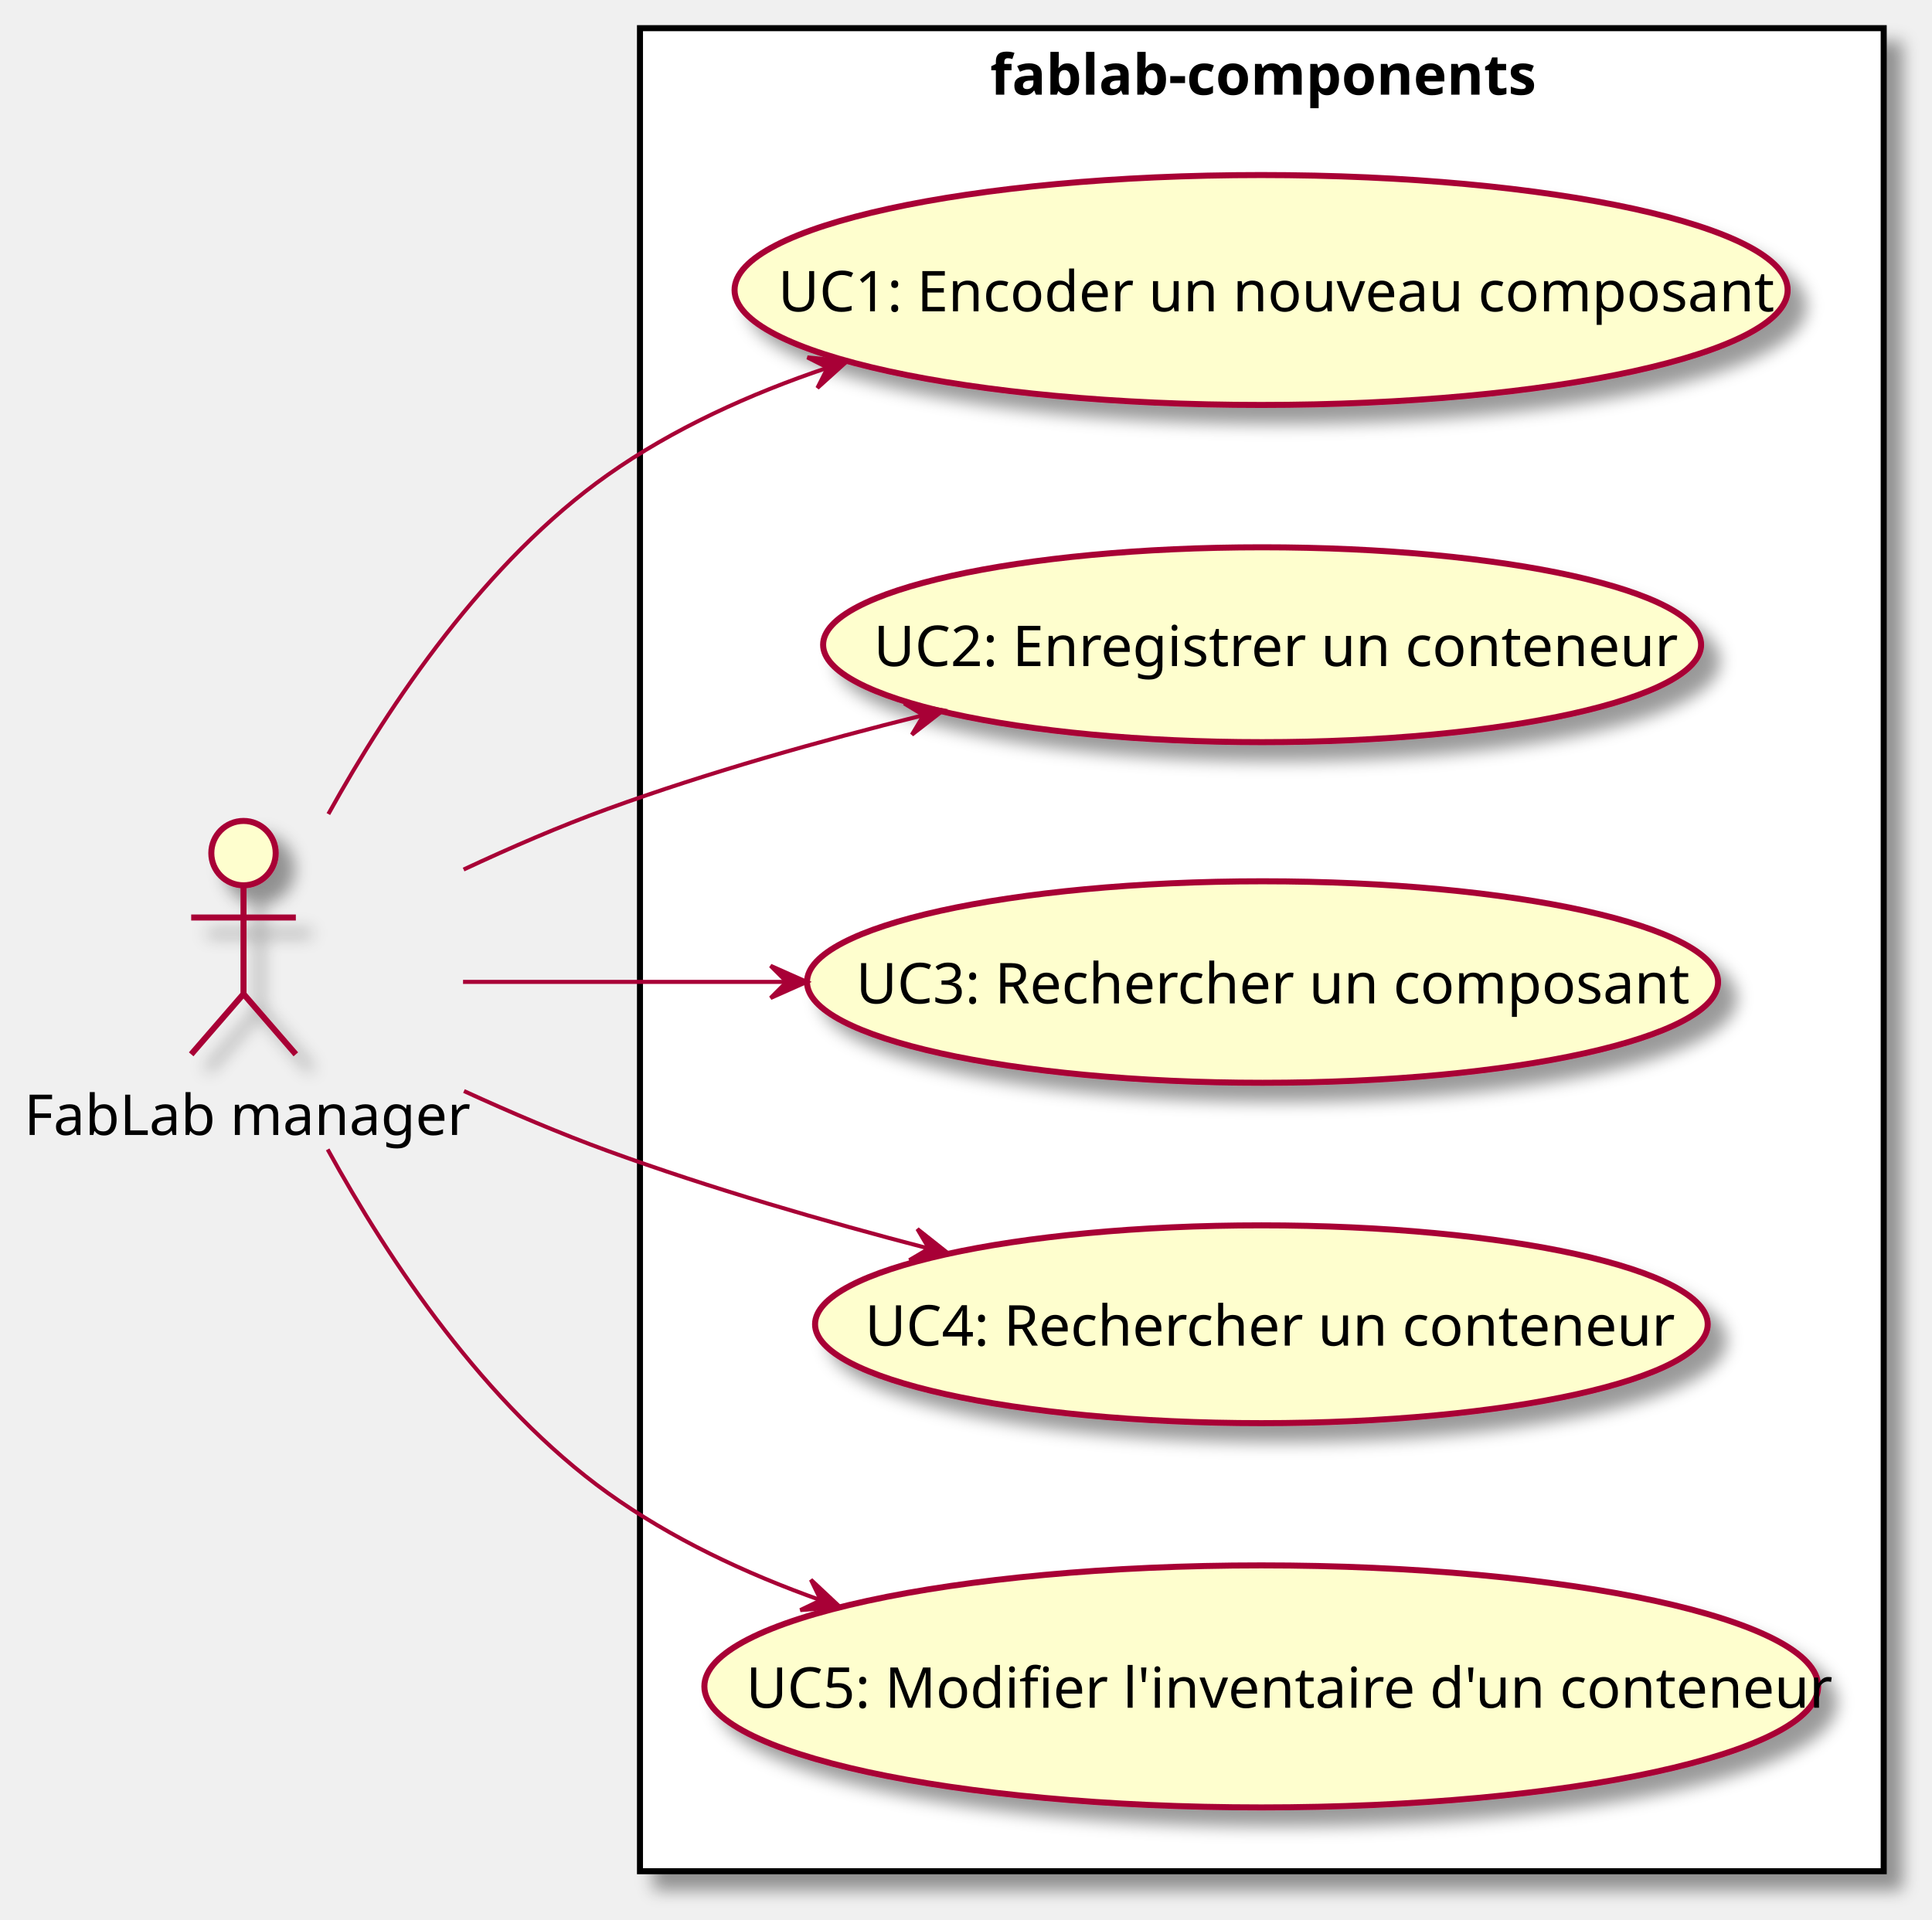
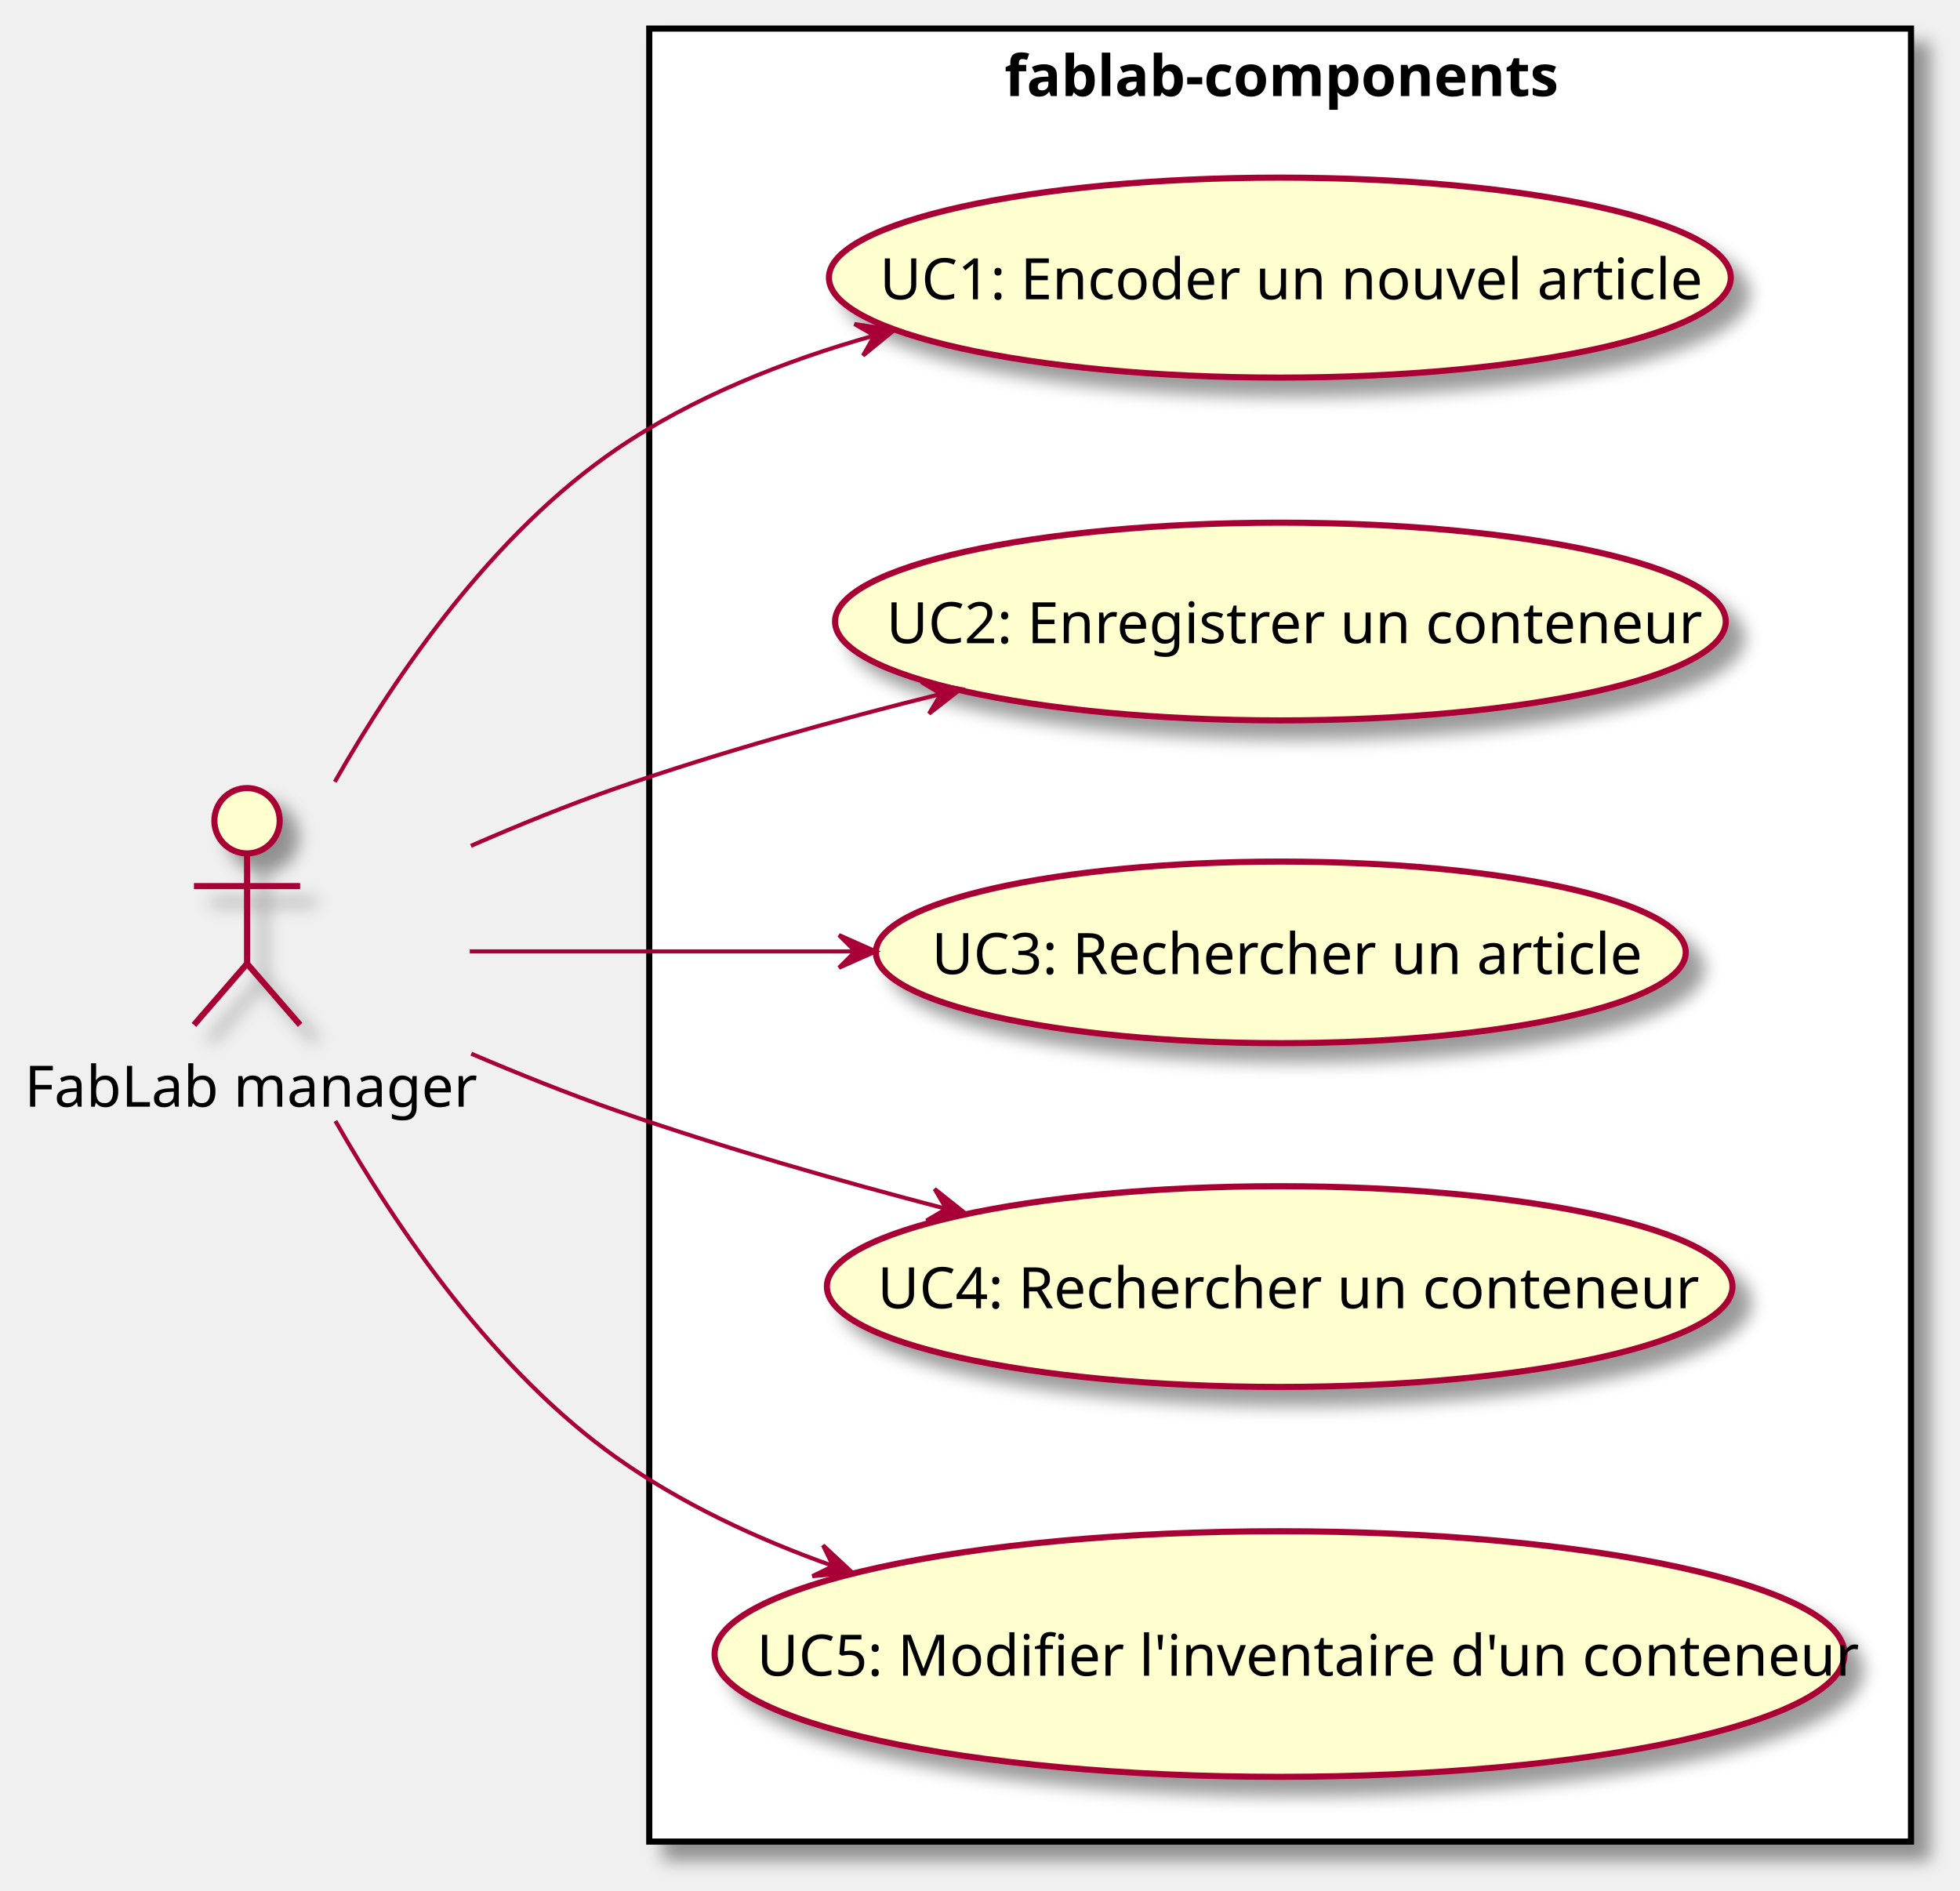
- <svg xmlns="http://www.w3.org/2000/svg" contentScriptType="application/ecmascript" contentStyleType="text/css" height="477px" preserveAspectRatio="none" style="width:480px;height:477px;" version="1.1" viewBox="0 0 480 477" width="480px" zoomAndPan="magnify">
+ <svg xmlns="http://www.w3.org/2000/svg" contentScriptType="application/ecmascript" contentStyleType="text/css" height="463px" preserveAspectRatio="none" style="width:480px;height:463px;" version="1.1" viewBox="0 0 480 463" width="480px" zoomAndPan="magnify">
  <defs>
-     <filter height="300%" id="f1r1u7jqc0res4" width="300%" x="-1" y="-1">
+     <filter height="300%" id="fxl3whoqs6i8m" width="300%" x="-1" y="-1">
      <feGaussianBlur result="blurOut" stdDeviation="2.0" />
      <feColorMatrix in="blurOut" result="blurOut2" type="matrix" values="0 0 0 0 0 0 0 0 0 0 0 0 0 0 0 0 0 0 .4 0" />
      <feOffset dx="4.0" dy="4.0" in="blurOut2" result="blurOut3" />
      <feBlend in="SourceGraphic" in2="blurOut3" mode="normal" />
    </filter>
  </defs>
  <g>
-     <rect fill="#FFFFFF" filter="url(#f1r1u7jqc0res4)" height="458" style="stroke: #000000; stroke-width: 1.5;" width="309" x="159" y="7" />
+     <rect fill="#FFFFFF" filter="url(#fxl3whoqs6i8m)" height="444" style="stroke: #000000; stroke-width: 1.5;" width="309" x="159" y="7" />
    <text fill="#000000" font-family="sans-serif" font-size="14" font-weight="bold" lengthAdjust="spacingAndGlyphs" textLength="135" x="246" y="23.533">fablab-components</text>
-     <ellipse cx="313.32" cy="72.064" fill="#FEFECE" filter="url(#f1r1u7jqc0res4)" rx="130.82" ry="28.564" style="stroke: #A80036; stroke-width: 1.5;" />
-     <text fill="#000000" font-family="sans-serif" font-size="14" lengthAdjust="spacingAndGlyphs" textLength="240" x="193.32" y="77.369">UC1: Encoder un nouveau composant</text>
-     <ellipse cx="313.567" cy="160.214" fill="#FEFECE" filter="url(#f1r1u7jqc0res4)" rx="109.067" ry="24.213" style="stroke: #A80036; stroke-width: 1.5;" />
-     <text fill="#000000" font-family="sans-serif" font-size="14" lengthAdjust="spacingAndGlyphs" textLength="193" x="217.067" y="165.518">UC2: Enregistrer un conteneur</text>
-     <ellipse cx="313.677" cy="244.036" fill="#FEFECE" filter="url(#f1r1u7jqc0res4)" rx="113.177" ry="25.035" style="stroke: #A80036; stroke-width: 1.5;" />
-     <text fill="#000000" font-family="sans-serif" font-size="14" lengthAdjust="spacingAndGlyphs" textLength="202" x="212.677" y="249.34">UC3: Rechercher un composant</text>
-     <ellipse cx="313.39" cy="329.078" fill="#FEFECE" filter="url(#f1r1u7jqc0res4)" rx="110.89" ry="24.578" style="stroke: #A80036; stroke-width: 1.5;" />
-     <text fill="#000000" font-family="sans-serif" font-size="14" lengthAdjust="spacingAndGlyphs" textLength="197" x="214.89" y="334.383">UC4: Rechercher un conteneur</text>
-     <ellipse cx="313.359" cy="419.072" fill="#FEFECE" filter="url(#f1r1u7jqc0res4)" rx="138.359" ry="30.072" style="stroke: #A80036; stroke-width: 1.5;" />
-     <text fill="#000000" font-family="sans-serif" font-size="14" lengthAdjust="spacingAndGlyphs" textLength="256" x="185.359" y="424.377">UC5: Modifier l'inventaire d'un conteneur</text>
-     <ellipse cx="60.5" cy="212" fill="#FEFECE" filter="url(#f1r1u7jqc0res4)" rx="8" ry="8" style="stroke: #A80036; stroke-width: 1.5;" />
-     <path d="M60.5,220 L60.5,247 M47.5,228 L73.5,228 M60.5,247 L47.5,262 M60.5,247 L73.5,262 " fill="none" filter="url(#f1r1u7jqc0res4)" style="stroke: #A80036; stroke-width: 1.5;" />
-     <text fill="#000000" font-family="sans-serif" font-size="14" lengthAdjust="spacingAndGlyphs" textLength="109" x="6" y="282.033">FabLab manager</text>
-     <path d="M81.58,202.29 C96.95,174.57 120.65,139.45 151,118 C167.24,106.52 186.29,97.89 205.51,91.41 " fill="none" id="manager-to-UC1" style="stroke: #A80036; stroke-width: 1.0;" />
-     <polygon fill="#A80036" points="210.39,89.81,200.592,88.808,205.638,91.365,203.081,96.411,210.39,89.81" style="stroke: #A80036; stroke-width: 1.0;" />
-     <path d="M115.18,216.08 C126.81,210.64 139.17,205.29 151,201 C175.98,191.93 203.83,184.09 229.28,177.76 " fill="none" id="manager-to-UC2" style="stroke: #A80036; stroke-width: 1.0;" />
-     <polygon fill="#A80036" points="234.33,176.52,224.632,174.802,229.477,177.723,226.556,182.567,234.33,176.52" style="stroke: #A80036; stroke-width: 1.0;" />
-     <path d="M115.04,244 C138.55,244 167.16,244 195.22,244 " fill="none" id="manager-to-UC3" style="stroke: #A80036; stroke-width: 1.0;" />
-     <polygon fill="#A80036" points="200.45,244,191.45,240,195.45,244,191.45,248,200.45,244" style="stroke: #A80036; stroke-width: 1.0;" />
-     <path d="M115.27,271.12 C126.89,276.45 139.23,281.71 151,286 C176.43,295.27 204.77,303.49 230.52,310.2 " fill="none" id="manager-to-UC4" style="stroke: #A80036; stroke-width: 1.0;" />
-     <polygon fill="#A80036" points="235.64,311.52,227.921,305.403,230.798,310.274,225.927,313.15,235.64,311.52" style="stroke: #A80036; stroke-width: 1.0;" />
-     <path d="M81.41,285.63 C96.78,313.56 120.55,349.13 151,371 C166.77,382.33 185.22,391.01 203.9,397.65 " fill="none" id="manager-to-UC5" style="stroke: #A80036; stroke-width: 1.0;" />
-     <polygon fill="#A80036" points="208.65,399.3,201.468,392.561,203.929,397.655,198.835,400.115,208.65,399.3" style="stroke: #A80036; stroke-width: 1.0;" />
+     <ellipse cx="313.434" cy="67.987" fill="#FEFECE" filter="url(#fxl3whoqs6i8m)" rx="110.434" ry="24.487" style="stroke: #A80036; stroke-width: 1.5;" />
+     <text fill="#000000" font-family="sans-serif" font-size="14" lengthAdjust="spacingAndGlyphs" textLength="196" x="215.434" y="73.291">UC1: Encoder un nouvel article</text>
+     <ellipse cx="313.567" cy="152.214" fill="#FEFECE" filter="url(#fxl3whoqs6i8m)" rx="109.067" ry="24.213" style="stroke: #A80036; stroke-width: 1.5;" />
+     <text fill="#000000" font-family="sans-serif" font-size="14" lengthAdjust="spacingAndGlyphs" textLength="193" x="217.067" y="157.518">UC2: Enregistrer un conteneur</text>
+     <ellipse cx="313.668" cy="233.234" fill="#FEFECE" filter="url(#fxl3whoqs6i8m)" rx="99.168" ry="22.234" style="stroke: #A80036; stroke-width: 1.5;" />
+     <text fill="#000000" font-family="sans-serif" font-size="14" lengthAdjust="spacingAndGlyphs" textLength="171" x="228.168" y="238.538">UC3: Rechercher un article</text>
+     <ellipse cx="313.39" cy="315.078" fill="#FEFECE" filter="url(#fxl3whoqs6i8m)" rx="110.89" ry="24.578" style="stroke: #A80036; stroke-width: 1.5;" />
+     <text fill="#000000" font-family="sans-serif" font-size="14" lengthAdjust="spacingAndGlyphs" textLength="197" x="214.89" y="320.383">UC4: Rechercher un conteneur</text>
+     <ellipse cx="313.359" cy="405.072" fill="#FEFECE" filter="url(#fxl3whoqs6i8m)" rx="138.359" ry="30.072" style="stroke: #A80036; stroke-width: 1.5;" />
+     <text fill="#000000" font-family="sans-serif" font-size="14" lengthAdjust="spacingAndGlyphs" textLength="256" x="185.359" y="410.377">UC5: Modifier l'inventaire d'un conteneur</text>
+     <ellipse cx="60.5" cy="201" fill="#FEFECE" filter="url(#fxl3whoqs6i8m)" rx="8" ry="8" style="stroke: #A80036; stroke-width: 1.5;" />
+     <path d="M60.5,209 L60.5,236 M47.5,217 L73.5,217 M60.5,236 L47.5,251 M60.5,236 L73.5,251 " fill="none" filter="url(#fxl3whoqs6i8m)" style="stroke: #A80036; stroke-width: 1.5;" />
+     <text fill="#000000" font-family="sans-serif" font-size="14" lengthAdjust="spacingAndGlyphs" textLength="109" x="6" y="271.033">FabLab manager</text>
+     <path d="M81.99,191.48 C97.4,164.41 120.99,130.45 151,110 C169.7,97.26 192.02,88.39 214.01,82.2 " fill="none" id="manager-to-UC1" style="stroke: #A80036; stroke-width: 1.0;" />
+     <polygon fill="#A80036" points="218.99,80.85,209.255,79.354,214.166,82.163,211.357,87.073,218.99,80.85" style="stroke: #A80036; stroke-width: 1.0;" />
+     <path d="M115.33,207.15 C126.94,202.08 139.26,197.08 151,193 C176.36,184.19 204.56,176.37 230.21,170 " fill="none" id="manager-to-UC2" style="stroke: #A80036; stroke-width: 1.0;" />
+     <polygon fill="#A80036" points="235.3,168.74,225.603,167.015,230.446,169.939,227.522,174.782,235.3,168.74" style="stroke: #A80036; stroke-width: 1.0;" />
+     <path d="M115.04,233 C142.51,233 176.92,233 209.3,233 " fill="none" id="manager-to-UC3" style="stroke: #A80036; stroke-width: 1.0;" />
+     <polygon fill="#A80036" points="214.47,233,205.47,229,209.47,233,205.47,237,214.47,233" style="stroke: #A80036; stroke-width: 1.0;" />
+     <path d="M115.41,258.05 C127.02,263 139.32,267.93 151,272 C176.81,281 205.5,289.2 231.45,295.97 " fill="none" id="manager-to-UC4" style="stroke: #A80036; stroke-width: 1.0;" />
+     <polygon fill="#A80036" points="236.6,297.31,228.894,291.177,231.76,296.054,226.884,298.92,236.6,297.31" style="stroke: #A80036; stroke-width: 1.0;" />
+     <path d="M82.14,274.53 C97.62,301.67 121.23,335.87 151,357 C166.83,368.24 185.31,376.87 204,383.5 " fill="none" id="manager-to-UC5" style="stroke: #A80036; stroke-width: 1.0;" />
+     <polygon fill="#A80036" points="208.76,385.15,201.553,378.437,204.032,383.522,198.948,386.001,208.76,385.15" style="stroke: #A80036; stroke-width: 1.0;" />
  </g>
</svg>
